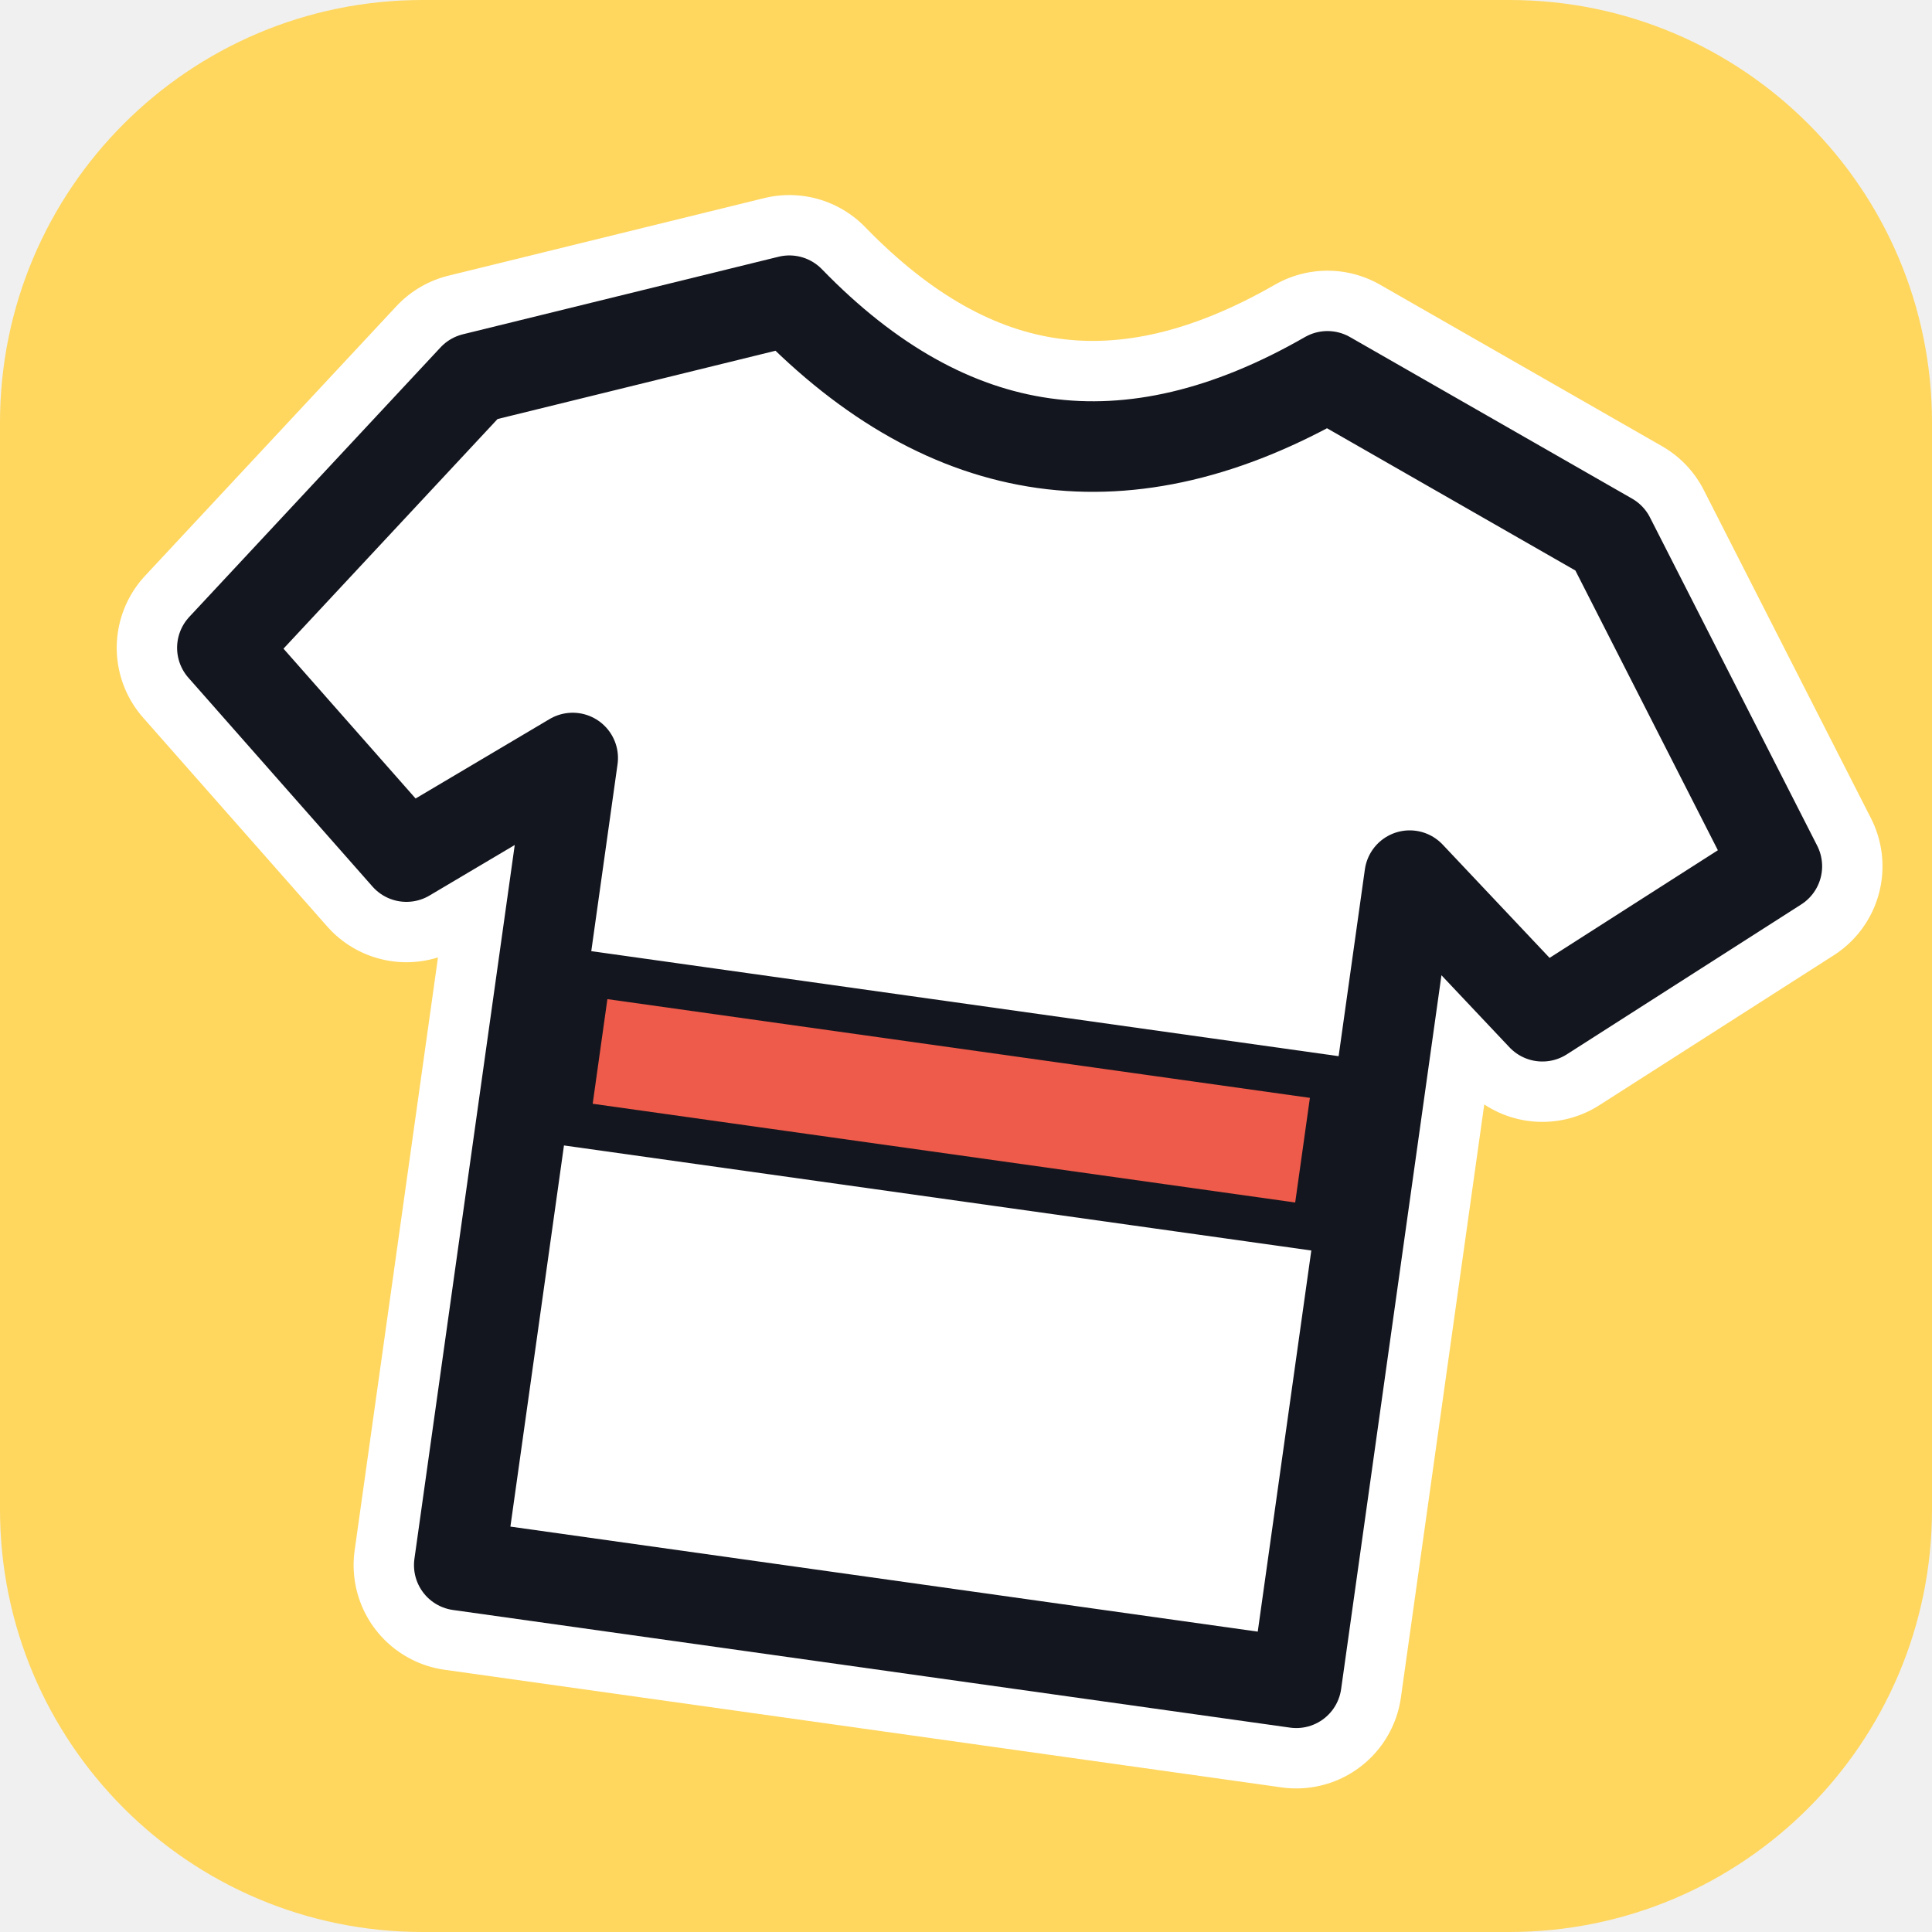
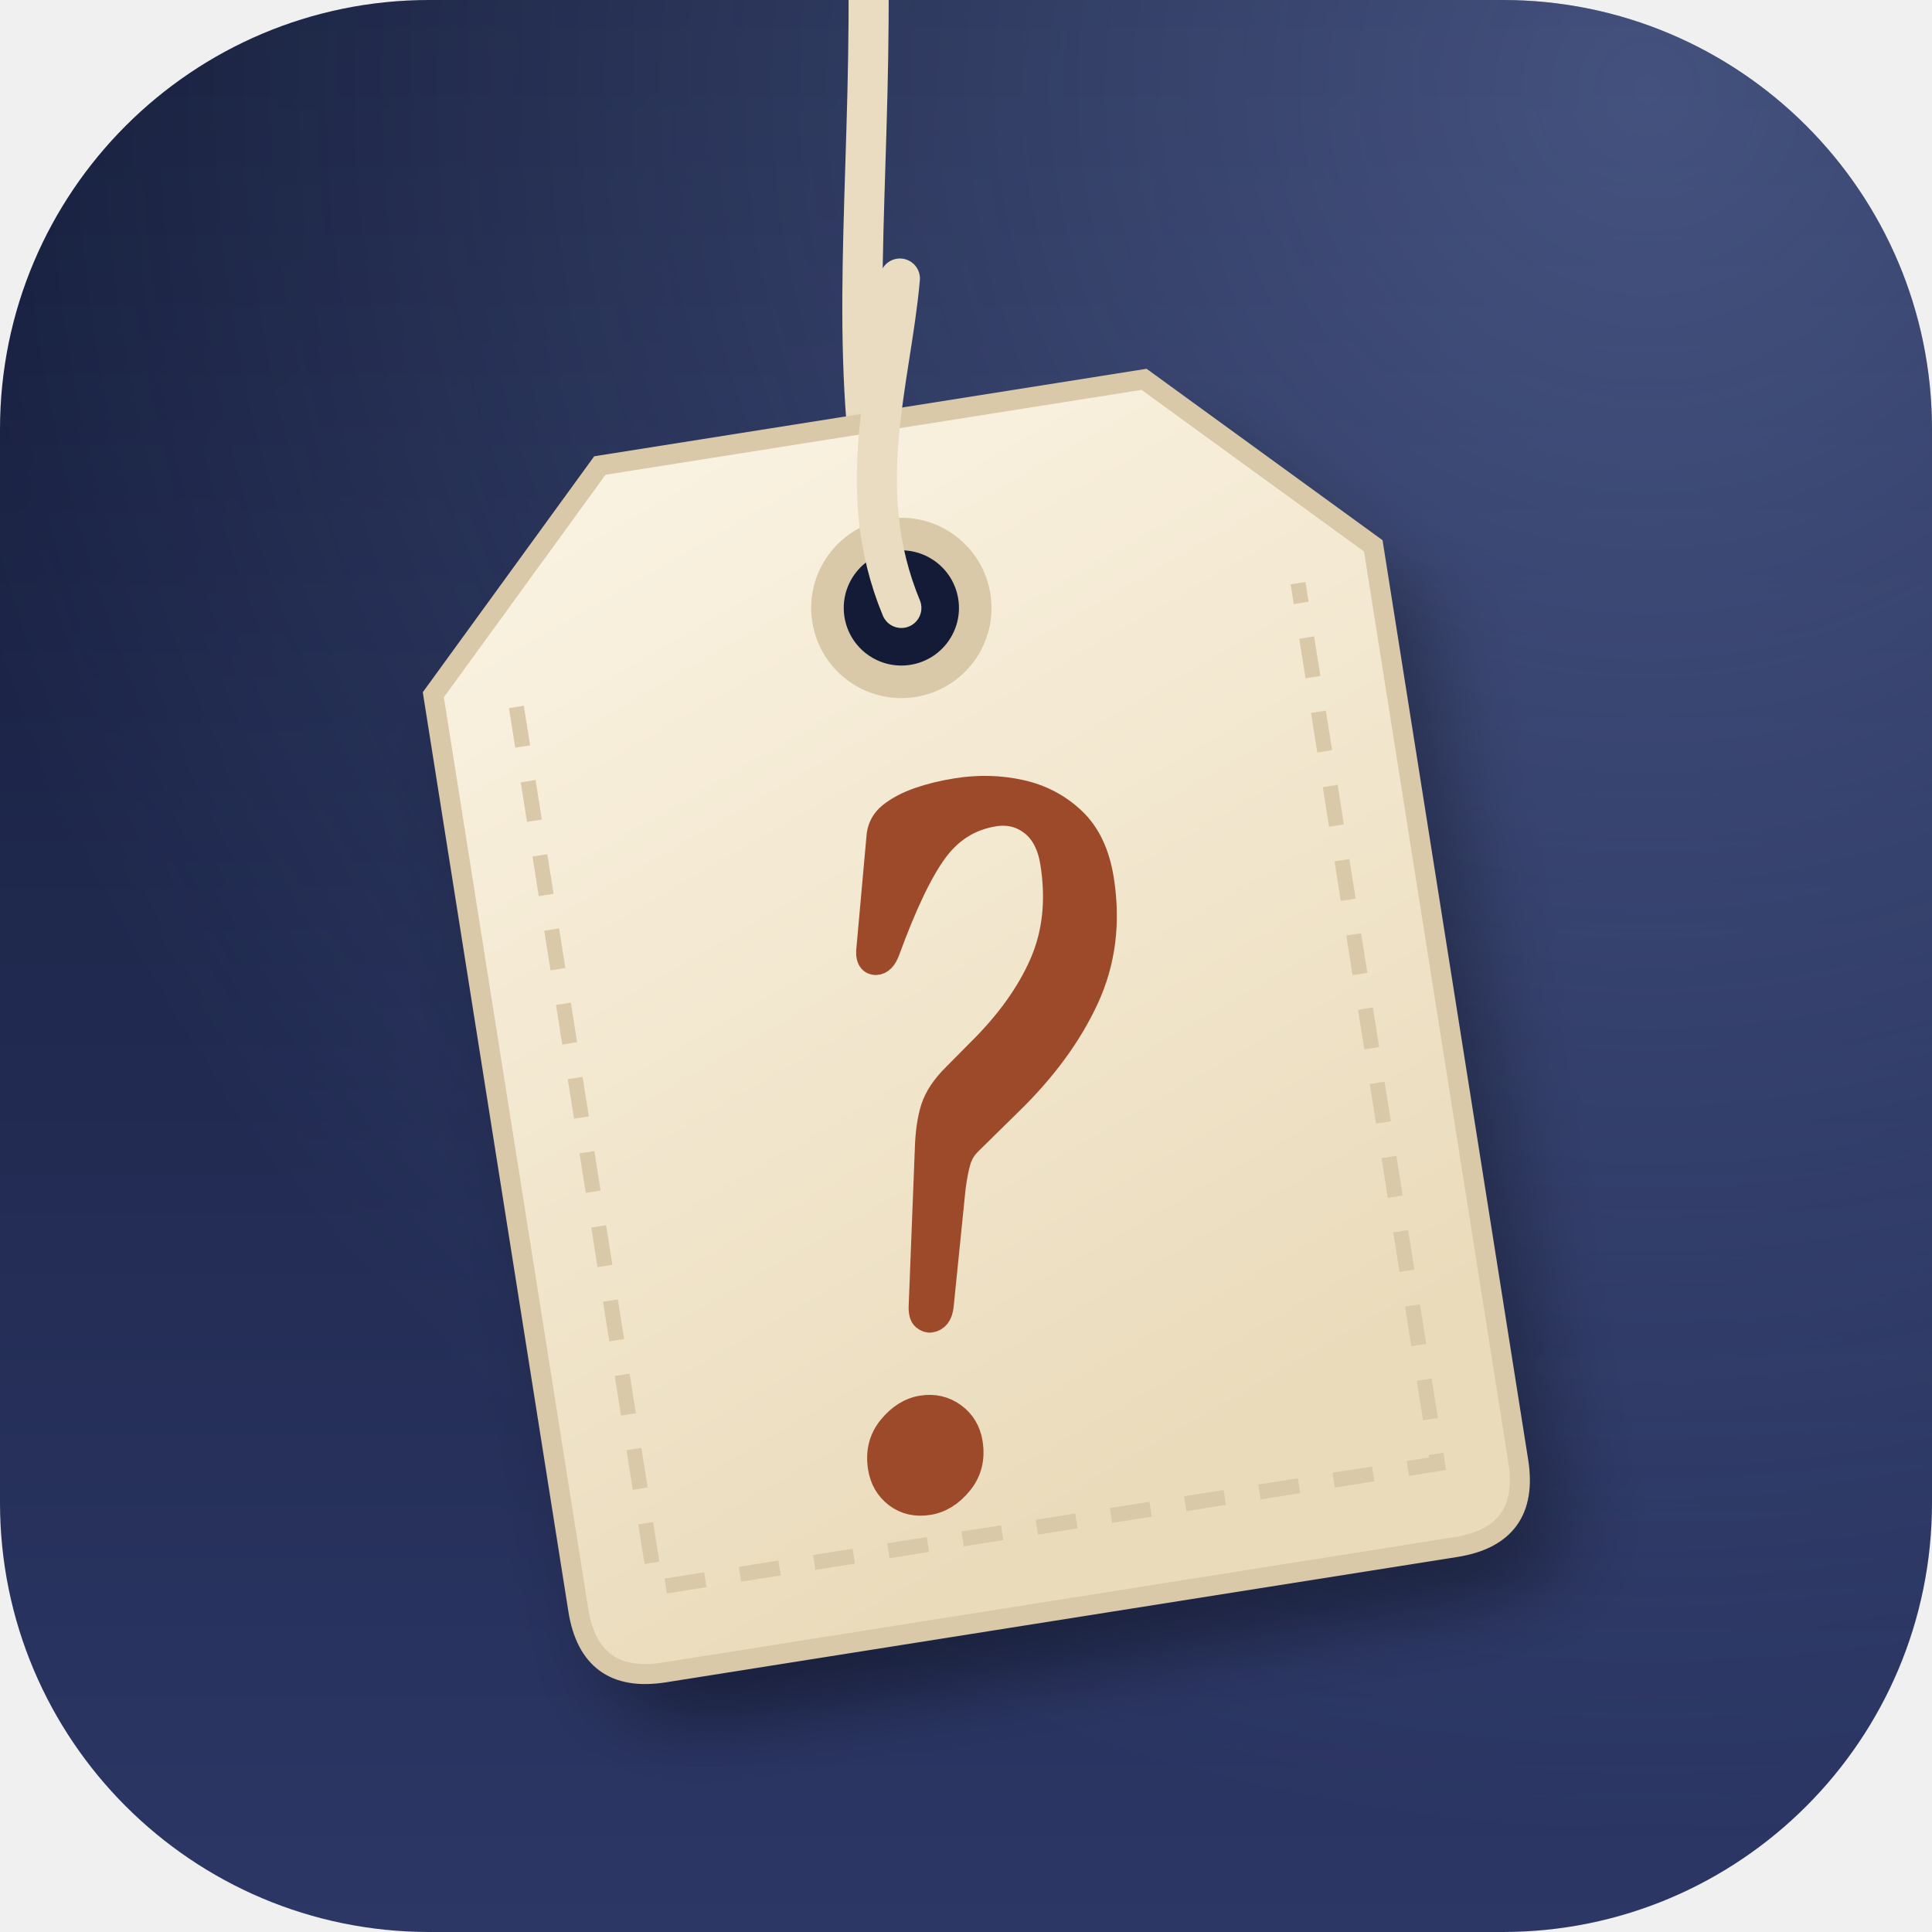
- <svg xmlns="http://www.w3.org/2000/svg" viewBox="0 0 64 64">
-   <rect width="64" height="64" rx="14" fill="#FFD65E" />
-   <g transform="rotate(8 32 33)" stroke-linejoin="round">
-     <path d="M23 11 L13 15 L6 25 L13 31 L18 27 L18 54 L46 54 L46 27 L51 31 L58 25 L51 15 L41 11 Q32 18 23 11 Z" fill="#fff" stroke="#fff" stroke-width="7" />
-     <path d="M23 11 L13 15 L6 25 L13 31 L18 27 L18 54 L46 54 L46 27 L51 31 L58 25 L51 15 L41 11 Q32 18 23 11 Z" fill="#fff" stroke="#14161f" stroke-width="3" />
-     <rect x="19.5" y="34" width="25" height="5" fill="#EF5B4A" stroke="#14161f" stroke-width="1.5" />
+ <svg xmlns="http://www.w3.org/2000/svg" viewBox="0 0 108 108">
+   <defs>
+     <filter id="ib" x="-20%" y="-20%" width="140%" height="140%">
+       <feGaussianBlur stdDeviation="1.6" />
+     </filter>
+     <linearGradient id="ip" x1="0" y1="0" x2="0.3" y2="1">
+       <stop offset="0" stop-color="#FBF4E4" />
+       <stop offset="1" stop-color="#EADBBB" />
+     </linearGradient>
+     <linearGradient id="is" x1="0" y1="0" x2="0" y2="1">
+       <stop offset="0" stop-color="#131B37" />
+       <stop offset="1" stop-color="#2C3766" />
+     </linearGradient>
+     <radialGradient id="ig" cx="0.85" cy="0.05" r="0.9">
+       <stop offset="0" stop-color="#9DB4FF" stop-opacity=".35" />
+       <stop offset="1" stop-color="#9DB4FF" stop-opacity="0" />
+     </radialGradient>
+   </defs>
+   <clipPath id="ic">
+     <rect width="108" height="108" rx="24" />
+   </clipPath>
+   <g clip-path="url(#ic)">
+     <rect width="108" height="108" fill="url(#is)" />
+     <rect width="108" height="108" fill="url(#ig)" />
+     <g transform="translate(54 54) scale(1.4) translate(-54 -54) translate(54 56) rotate(-9)">
+       <path d="M0 -16.5C-2 -30.5 6 -40.5 3 -66.5" fill="none" stroke="#E9DCC0" stroke-width="1.6" stroke-linecap="round" />
+       <path d="M-11 -24H11L19 -16V21Q19 24 16 24H-16Q-19 24 -19 21V-16Z" fill="#0A0804" fill-opacity=".35" transform="translate(1.2 2.4)" filter="url(#ib)" />
+       <path d="M-11 -24H11L19 -16V21Q19 24 16 24H-16Q-19 24 -19 21V-16Z" fill="url(#ip)" />
+       <path d="M-11 -24H11L19 -16V21Q19 24 16 24H-16Q-19 24 -19 21V-16Z" fill="none" stroke="#D9C9A8" stroke-width=".8" />
+       <path d="M-15.8 -15V20.6H15.8V-15" fill="none" stroke="#D9C9A8" stroke-width=".6" stroke-dasharray="1.6 1.4" />
+       <circle cx="0" cy="-16.5" r="3.6" fill="#D9C9A8" />
+       <circle cx="0" cy="-16.5" r="2.3" fill="#131B37" />
+       <path d="M0 -16.5C-1.2 -21.5 1 -25.5 2 -29.5" fill="none" stroke="#E9DCC0" stroke-width="1.6" stroke-linecap="round" />
+       <path d="M128 186Q124 186 120.5 190.0Q117 194 119 204L152 370Q157 397 165.5 414.0Q174 431 195 446L225 468Q278 506 306.5 550.5Q335 595 335 656Q335 685 320.0 701.0Q305 717 282 717Q243 717 214.0 688.5Q185 660 146 590Q139 577 130 578Q119 580 124 597L154 716Q158 729 170 736Q184 744 203.5 747.5Q223 751 246 751Q282 751 314.0 738.5Q346 726 366.5 699.5Q387 673 387 630Q387 559 350.5 504.5Q314 450 250 405L201 370Q191 363 186.0 352.5Q181 342 176 325L143 200Q139 186 128 186ZM95 -9Q74 -9 61.0 4.5Q48 18 48 38Q48 64 66.0 80.0Q84 96 104 96Q124 96 137.5 82.5Q151 69 151 49Q151 23 133.0 7.0Q115 -9 95 -9Z" fill="#9C4A2A" stroke="#9C4A2A" stroke-width="24.4" stroke-linejoin="round" transform="translate(-8.013 18.668) scale(0.03684 -0.03684)" />
+     </g>
  </g>
</svg>
